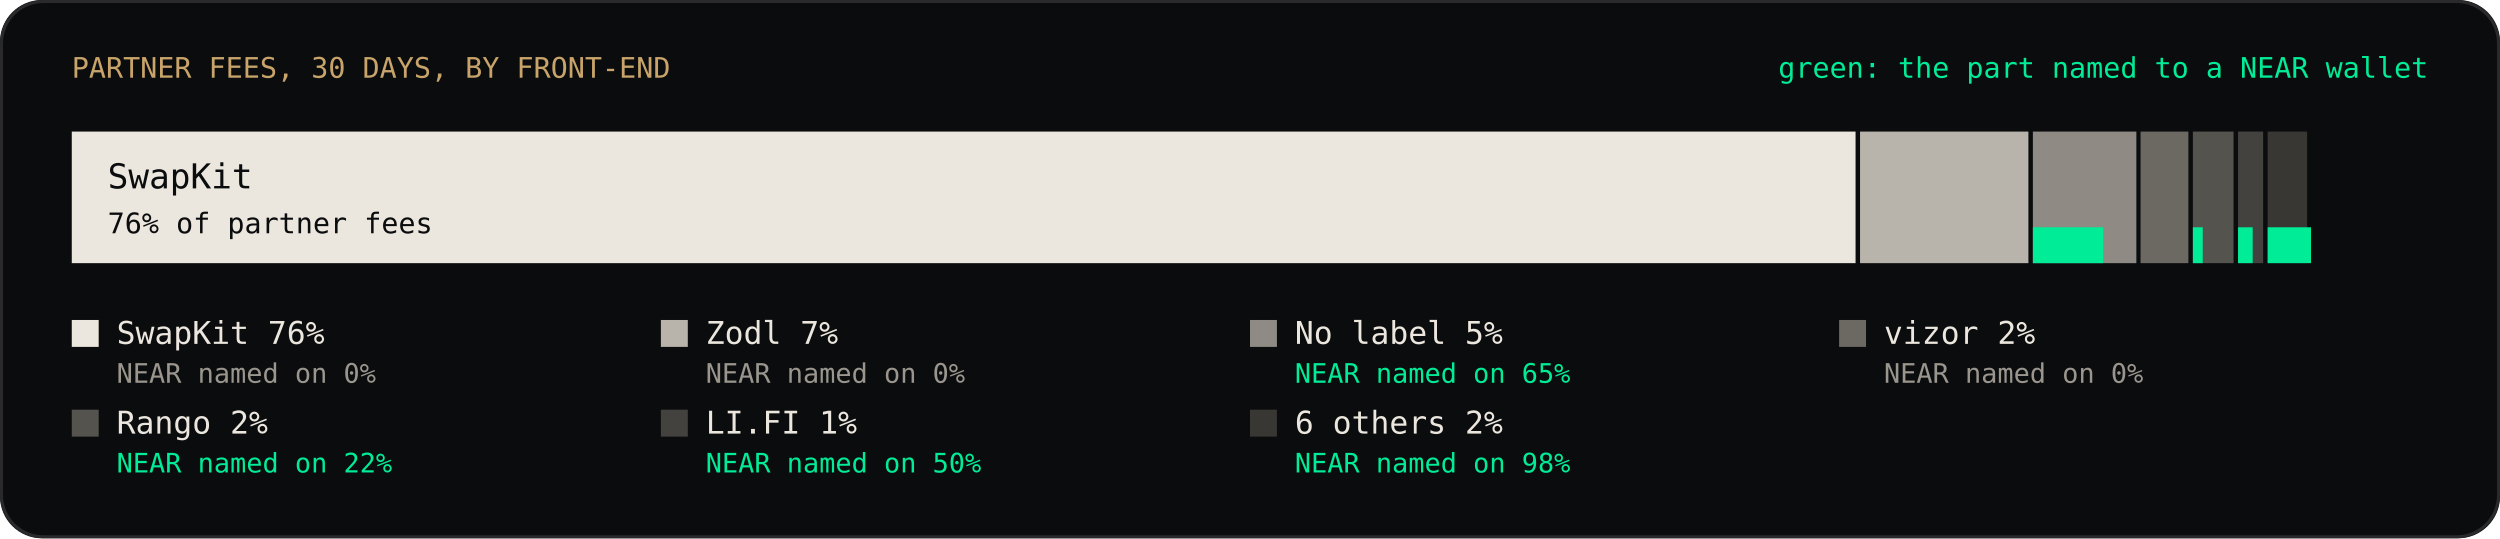
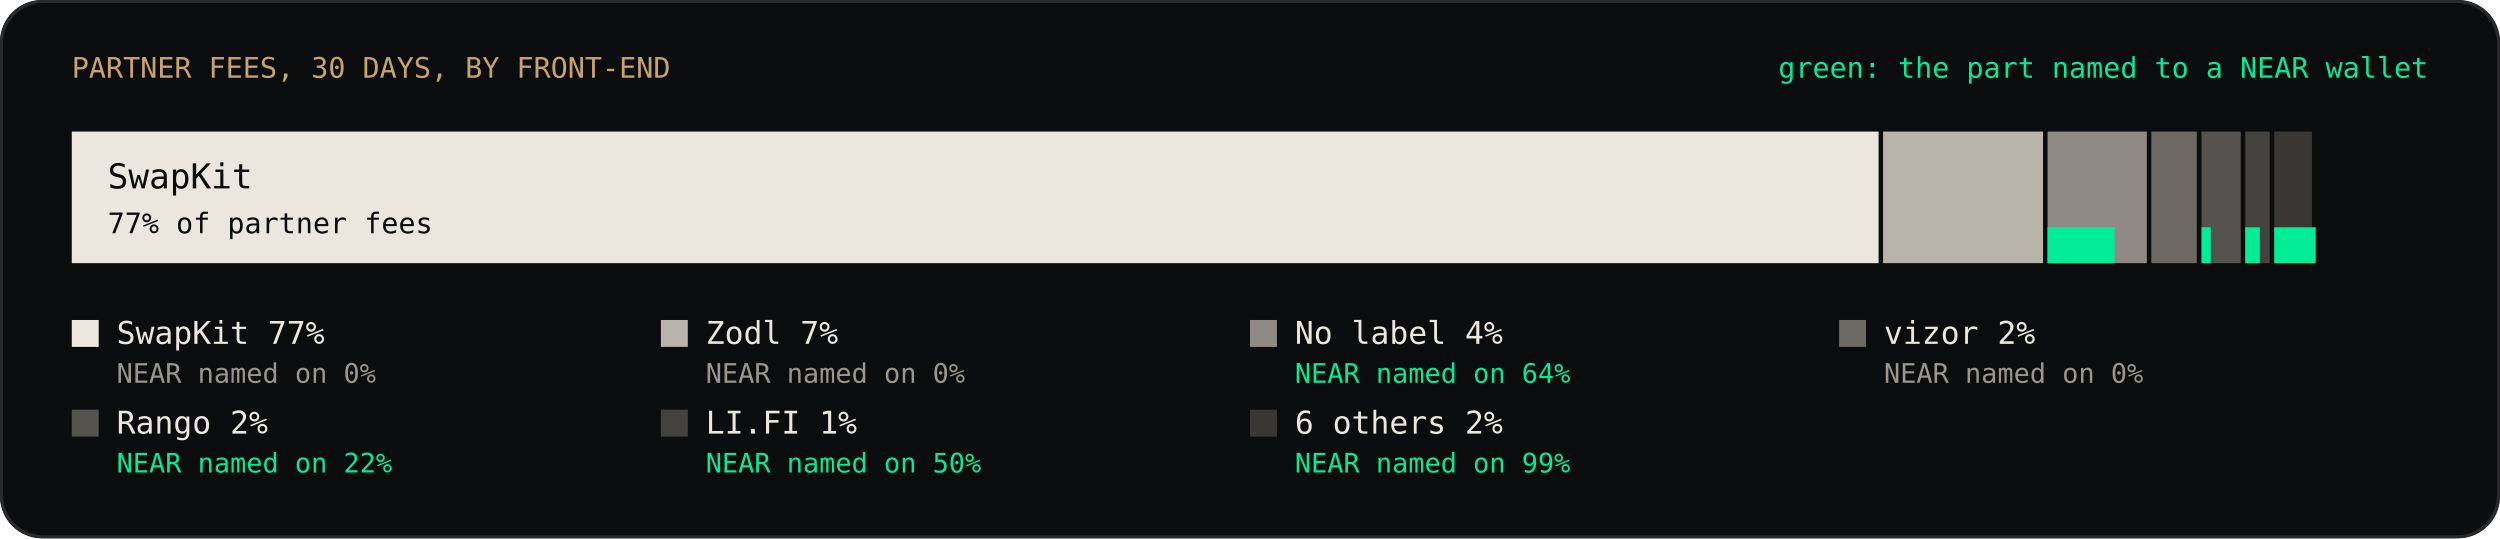
<svg xmlns="http://www.w3.org/2000/svg" viewBox="0 0 836 180" width="836" height="180" font-family="'JetBrains Mono', ui-monospace, SFMono-Regular, Menlo, Consolas, monospace" font-size="9">
  <rect width="836" height="180" rx="14" fill="#0b0c0e" />
  <rect x="0.5" y="0.5" width="835" height="179" rx="14" fill="none" stroke="#2a2a2c" />
  <text x="24.0" y="26.0" fill="#c8a46a" font-size="9.5" font-weight="500" text-anchor="start">PARTNER FEES, 30 DAYS, BY FRONT-END</text>
  <text x="812.0" y="26.0" fill="#00ec97" font-size="9.5" font-weight="400" text-anchor="end">green: the part named to a NEAR wallet</text>
-   <rect x="24.0" y="44.0" width="596.5" height="44.0" fill="#ece7de" />
+   <rect x="24.0" y="44.0" width="604.2" height="44.0" fill="#ece7de" />
  <text x="36.0" y="63.0" fill="#0b0c0e" font-size="11.5" font-weight="500" text-anchor="start">SwapKit</text>
-   <text x="36.0" y="78.0" fill="#0b0c0e" font-size="9.5" font-weight="400" text-anchor="start">76% of partner fees</text>
-   <rect x="622.0" y="44.0" width="56.3" height="44.0" fill="#b9b4ab" />
-   <rect x="679.8" y="44.0" width="34.6" height="44.0" fill="#8f8b84" />
-   <rect x="679.8" y="76.0" width="23.5" height="12" fill="#00ec97" />
-   <rect x="715.8" y="44.0" width="16.0" height="44.0" fill="#6c6963" />
-   <rect x="733.3" y="44.0" width="13.6" height="44.0" fill="#55534e" />
-   <rect x="733.3" y="76.0" width="3.3" height="12" fill="#00ec97" />
-   <rect x="748.4" y="44.0" width="8.4" height="44.0" fill="#44423e" />
-   <rect x="748.4" y="76.0" width="4.9" height="12" fill="#00ec97" />
-   <rect x="758.3" y="44.0" width="13.2" height="44.0" fill="#383734" />
-   <rect x="758.3" y="76.0" width="14.5" height="12" fill="#00ec97" />
+   <text x="36.0" y="78.0" fill="#0b0c0e" font-size="9.5" font-weight="400" text-anchor="start">77% of partner fees</text>
+   <rect x="629.7" y="44.0" width="53.5" height="44.0" fill="#b9b4ab" />
+   <rect x="684.7" y="44.0" width="33.2" height="44.0" fill="#8f8b84" />
+   <rect x="684.7" y="76.0" width="22.4" height="12" fill="#00ec97" />
+   <rect x="719.4" y="44.0" width="15.2" height="44.0" fill="#6c6963" />
+   <rect x="736.2" y="44.0" width="13.1" height="44.0" fill="#55534e" />
+   <rect x="736.2" y="76.0" width="3.1" height="12" fill="#00ec97" />
+   <rect x="750.8" y="44.0" width="8.2" height="44.0" fill="#44423e" />
+   <rect x="750.8" y="76.0" width="4.9" height="12" fill="#00ec97" />
+   <rect x="760.5" y="44.0" width="12.6" height="44.0" fill="#383734" />
+   <rect x="760.5" y="76.0" width="13.9" height="12" fill="#00ec97" />
  <rect x="24.0" y="107.0" width="9" height="9" fill="#ece7de" />
-   <text x="39.0" y="115.0" fill="#ece7de" font-size="10.5" font-weight="400" text-anchor="start">SwapKit  76%</text>
+   <text x="39.0" y="115.0" fill="#ece7de" font-size="10.5" font-weight="400" text-anchor="start">SwapKit  77%</text>
  <text x="39.0" y="128.0" fill="#9a968e" font-size="9" font-weight="400" text-anchor="start">NEAR named on 0%</text>
  <rect x="221.0" y="107.0" width="9" height="9" fill="#b9b4ab" />
  <text x="236.0" y="115.0" fill="#ece7de" font-size="10.5" font-weight="400" text-anchor="start">Zodl  7%</text>
  <text x="236.0" y="128.0" fill="#9a968e" font-size="9" font-weight="400" text-anchor="start">NEAR named on 0%</text>
  <rect x="418.0" y="107.0" width="9" height="9" fill="#8f8b84" />
-   <text x="433.0" y="115.0" fill="#ece7de" font-size="10.5" font-weight="400" text-anchor="start">No label  5%</text>
-   <text x="433.0" y="128.0" fill="#00ec97" font-size="9" font-weight="400" text-anchor="start">NEAR named on 65%</text>
+   <text x="433.0" y="115.0" fill="#ece7de" font-size="10.5" font-weight="400" text-anchor="start">No label  4%</text>
+   <text x="433.0" y="128.0" fill="#00ec97" font-size="9" font-weight="400" text-anchor="start">NEAR named on 64%</text>
  <rect x="615.0" y="107.0" width="9" height="9" fill="#6c6963" />
  <text x="630.0" y="115.0" fill="#ece7de" font-size="10.5" font-weight="400" text-anchor="start">vizor  2%</text>
  <text x="630.0" y="128.0" fill="#9a968e" font-size="9" font-weight="400" text-anchor="start">NEAR named on 0%</text>
  <rect x="24.0" y="137.0" width="9" height="9" fill="#55534e" />
  <text x="39.0" y="145.0" fill="#ece7de" font-size="10.5" font-weight="400" text-anchor="start">Rango  2%</text>
  <text x="39.0" y="158.0" fill="#00ec97" font-size="9" font-weight="400" text-anchor="start">NEAR named on 22%</text>
  <rect x="221.0" y="137.0" width="9" height="9" fill="#44423e" />
  <text x="236.0" y="145.0" fill="#ece7de" font-size="10.5" font-weight="400" text-anchor="start">LI.FI  1%</text>
  <text x="236.0" y="158.0" fill="#00ec97" font-size="9" font-weight="400" text-anchor="start">NEAR named on 50%</text>
  <rect x="418.0" y="137.0" width="9" height="9" fill="#383734" />
  <text x="433.0" y="145.0" fill="#ece7de" font-size="10.5" font-weight="400" text-anchor="start">6 others  2%</text>
-   <text x="433.0" y="158.0" fill="#00ec97" font-size="9" font-weight="400" text-anchor="start">NEAR named on 98%</text>
+   <text x="433.0" y="158.0" fill="#00ec97" font-size="9" font-weight="400" text-anchor="start">NEAR named on 99%</text>
</svg>
